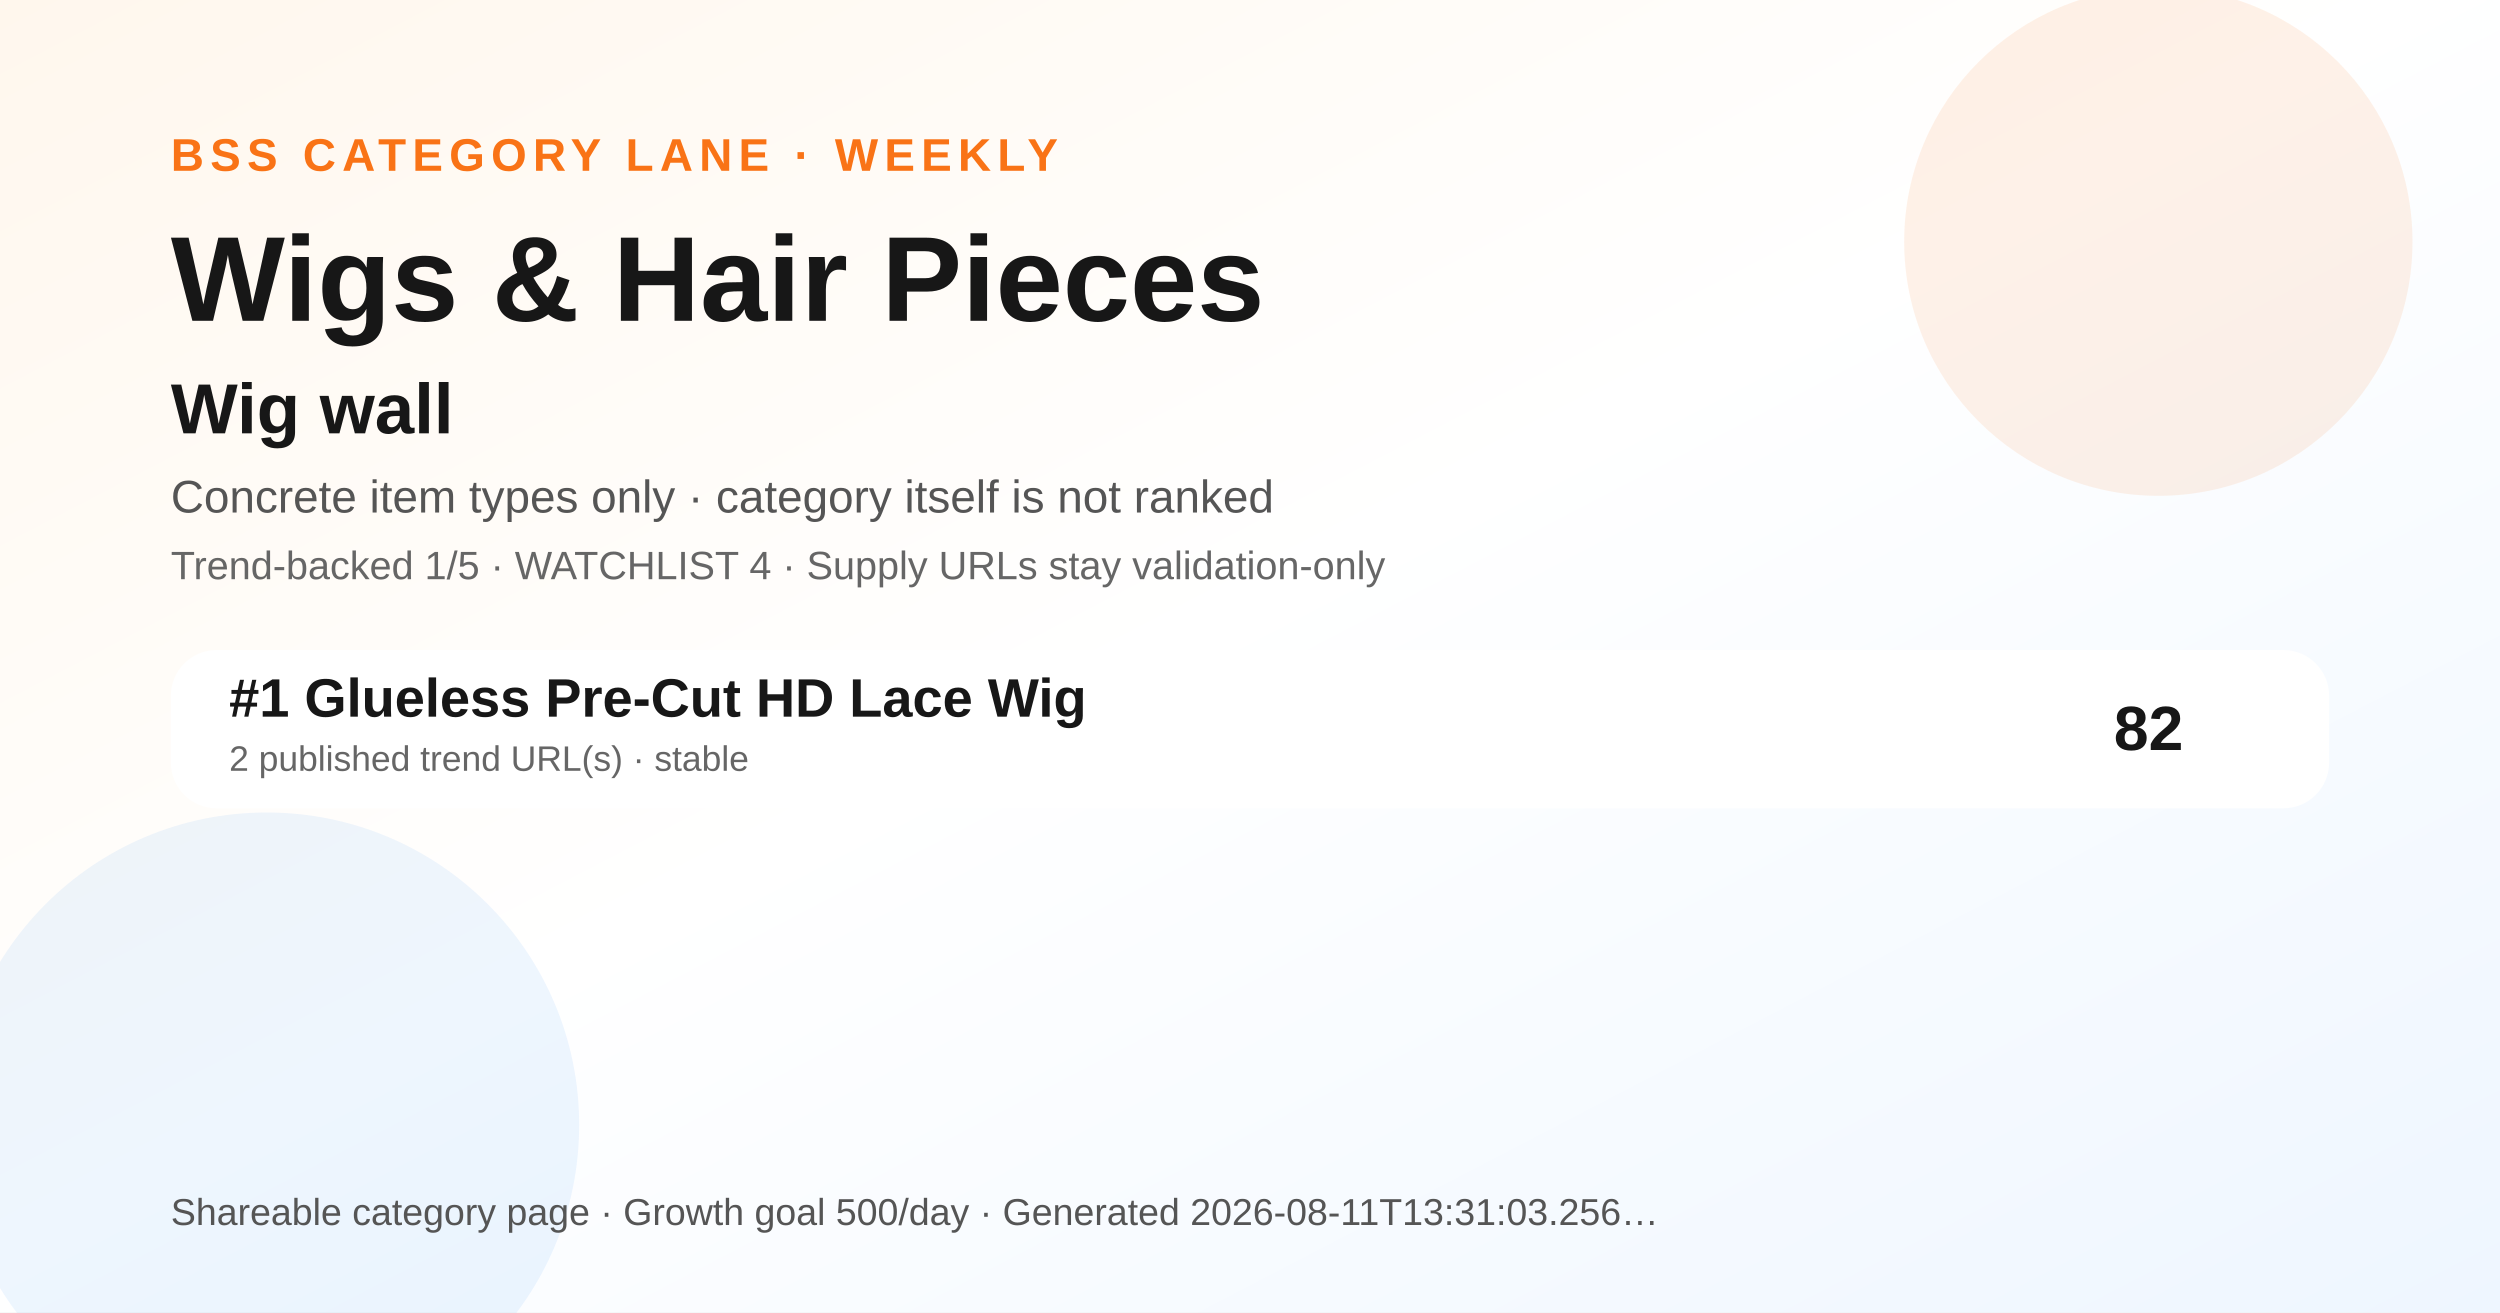
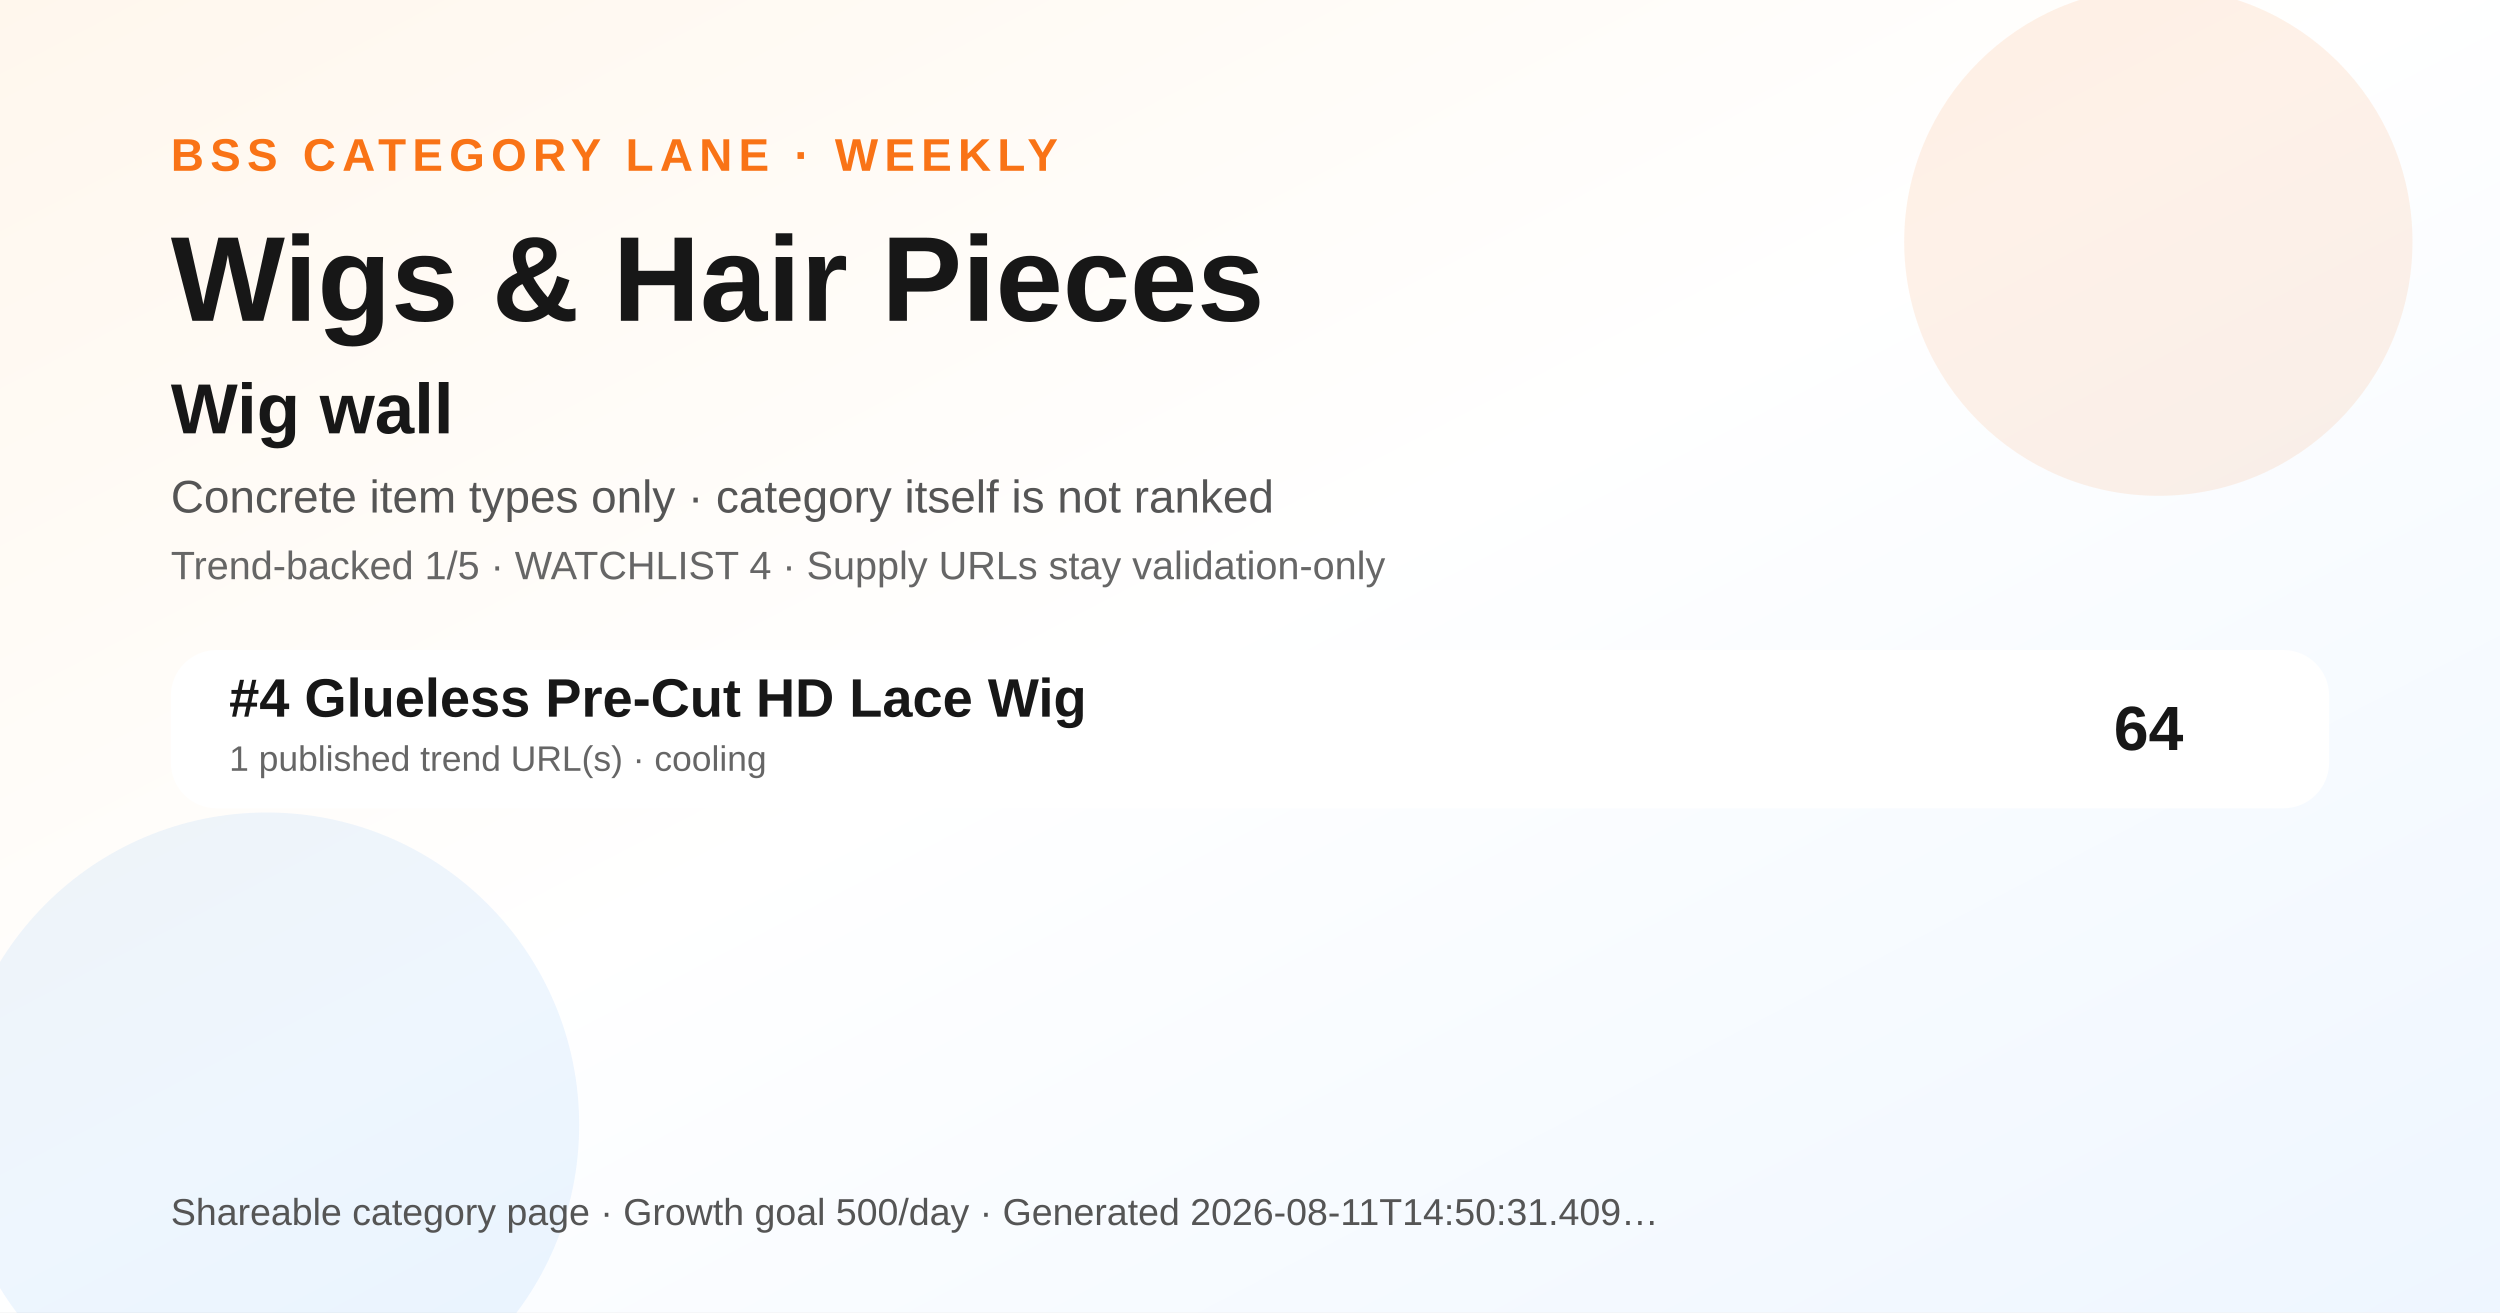
<svg xmlns="http://www.w3.org/2000/svg" width="1200" height="630" viewBox="0 0 1200 630" role="img" aria-label="Wigs &amp; Hair Pieces BSS category ranking social preview">
  <defs>
    <linearGradient id="bg" x1="0" y1="0" x2="1" y2="1">
      <stop offset="0" stop-color="#fff7ed" />
      <stop offset="0.48" stop-color="#ffffff" />
      <stop offset="1" stop-color="#eef6ff" />
    </linearGradient>
  </defs>
  <rect width="1200" height="630" fill="url(#bg)" />
  <circle cx="1036" cy="116" r="122" fill="#f97316" opacity="0.10" />
  <circle cx="128" cy="540" r="150" fill="#0072f5" opacity="0.07" />
  <text x="82" y="82" font-family="Arial, Helvetica, sans-serif" font-size="22" font-weight="700" fill="#f97316" letter-spacing="3">BSS CATEGORY LANE · WEEKLY</text>
  <text x="82" y="154" font-family="Arial, Helvetica, sans-serif" font-size="58" font-weight="800" fill="#171717">Wigs &amp; Hair Pieces</text>
  <text x="82" y="208" font-family="Arial, Helvetica, sans-serif" font-size="34" font-weight="800" fill="#171717">Wig wall</text>
  <text x="82" y="246" font-family="Arial, Helvetica, sans-serif" font-size="22" fill="#555555">Concrete item types only · category itself is not ranked</text>
  <text x="82" y="278" font-family="Arial, Helvetica, sans-serif" font-size="19" fill="#666666">Trend-backed 1/5 · WATCHLIST 4 · Supply URLs stay validation-only</text>
  <g transform="translate(82 312)">
    <rect width="1036" height="76" rx="22" fill="#ffffff" opacity="0.96" />
-     <text x="28" y="32" font-family="Arial, Helvetica, sans-serif" font-size="26" font-weight="700" fill="#171717">#1 Glueless Pre-Cut HD Lace Wig</text>
-     <text x="28" y="58" font-family="Arial, Helvetica, sans-serif" font-size="17" fill="#666666">2 published trend URL(s) · stable</text>
-     <text x="966" y="48" text-anchor="end" font-family="Arial, Helvetica, sans-serif" font-size="30" font-weight="700" fill="#171717">82</text>
+     <text x="28" y="32" font-family="Arial, Helvetica, sans-serif" font-size="26" font-weight="700" fill="#171717">#4 Glueless Pre-Cut HD Lace Wig</text>
+     <text x="28" y="58" font-family="Arial, Helvetica, sans-serif" font-size="17" fill="#666666">1 published trend URL(s) · cooling</text>
+     <text x="966" y="48" text-anchor="end" font-family="Arial, Helvetica, sans-serif" font-size="30" font-weight="700" fill="#171717">64</text>
  </g>
  <g transform="translate(82 588)">
-     <text font-family="Arial, Helvetica, sans-serif" font-size="18" fill="#555555">Shareable category page · Growth goal 500/day · Generated 2026-08-11T13:31:03.256…</text>
+     <text font-family="Arial, Helvetica, sans-serif" font-size="18" fill="#555555">Shareable category page · Growth goal 500/day · Generated 2026-08-11T14:50:31.409…</text>
  </g>
</svg>
